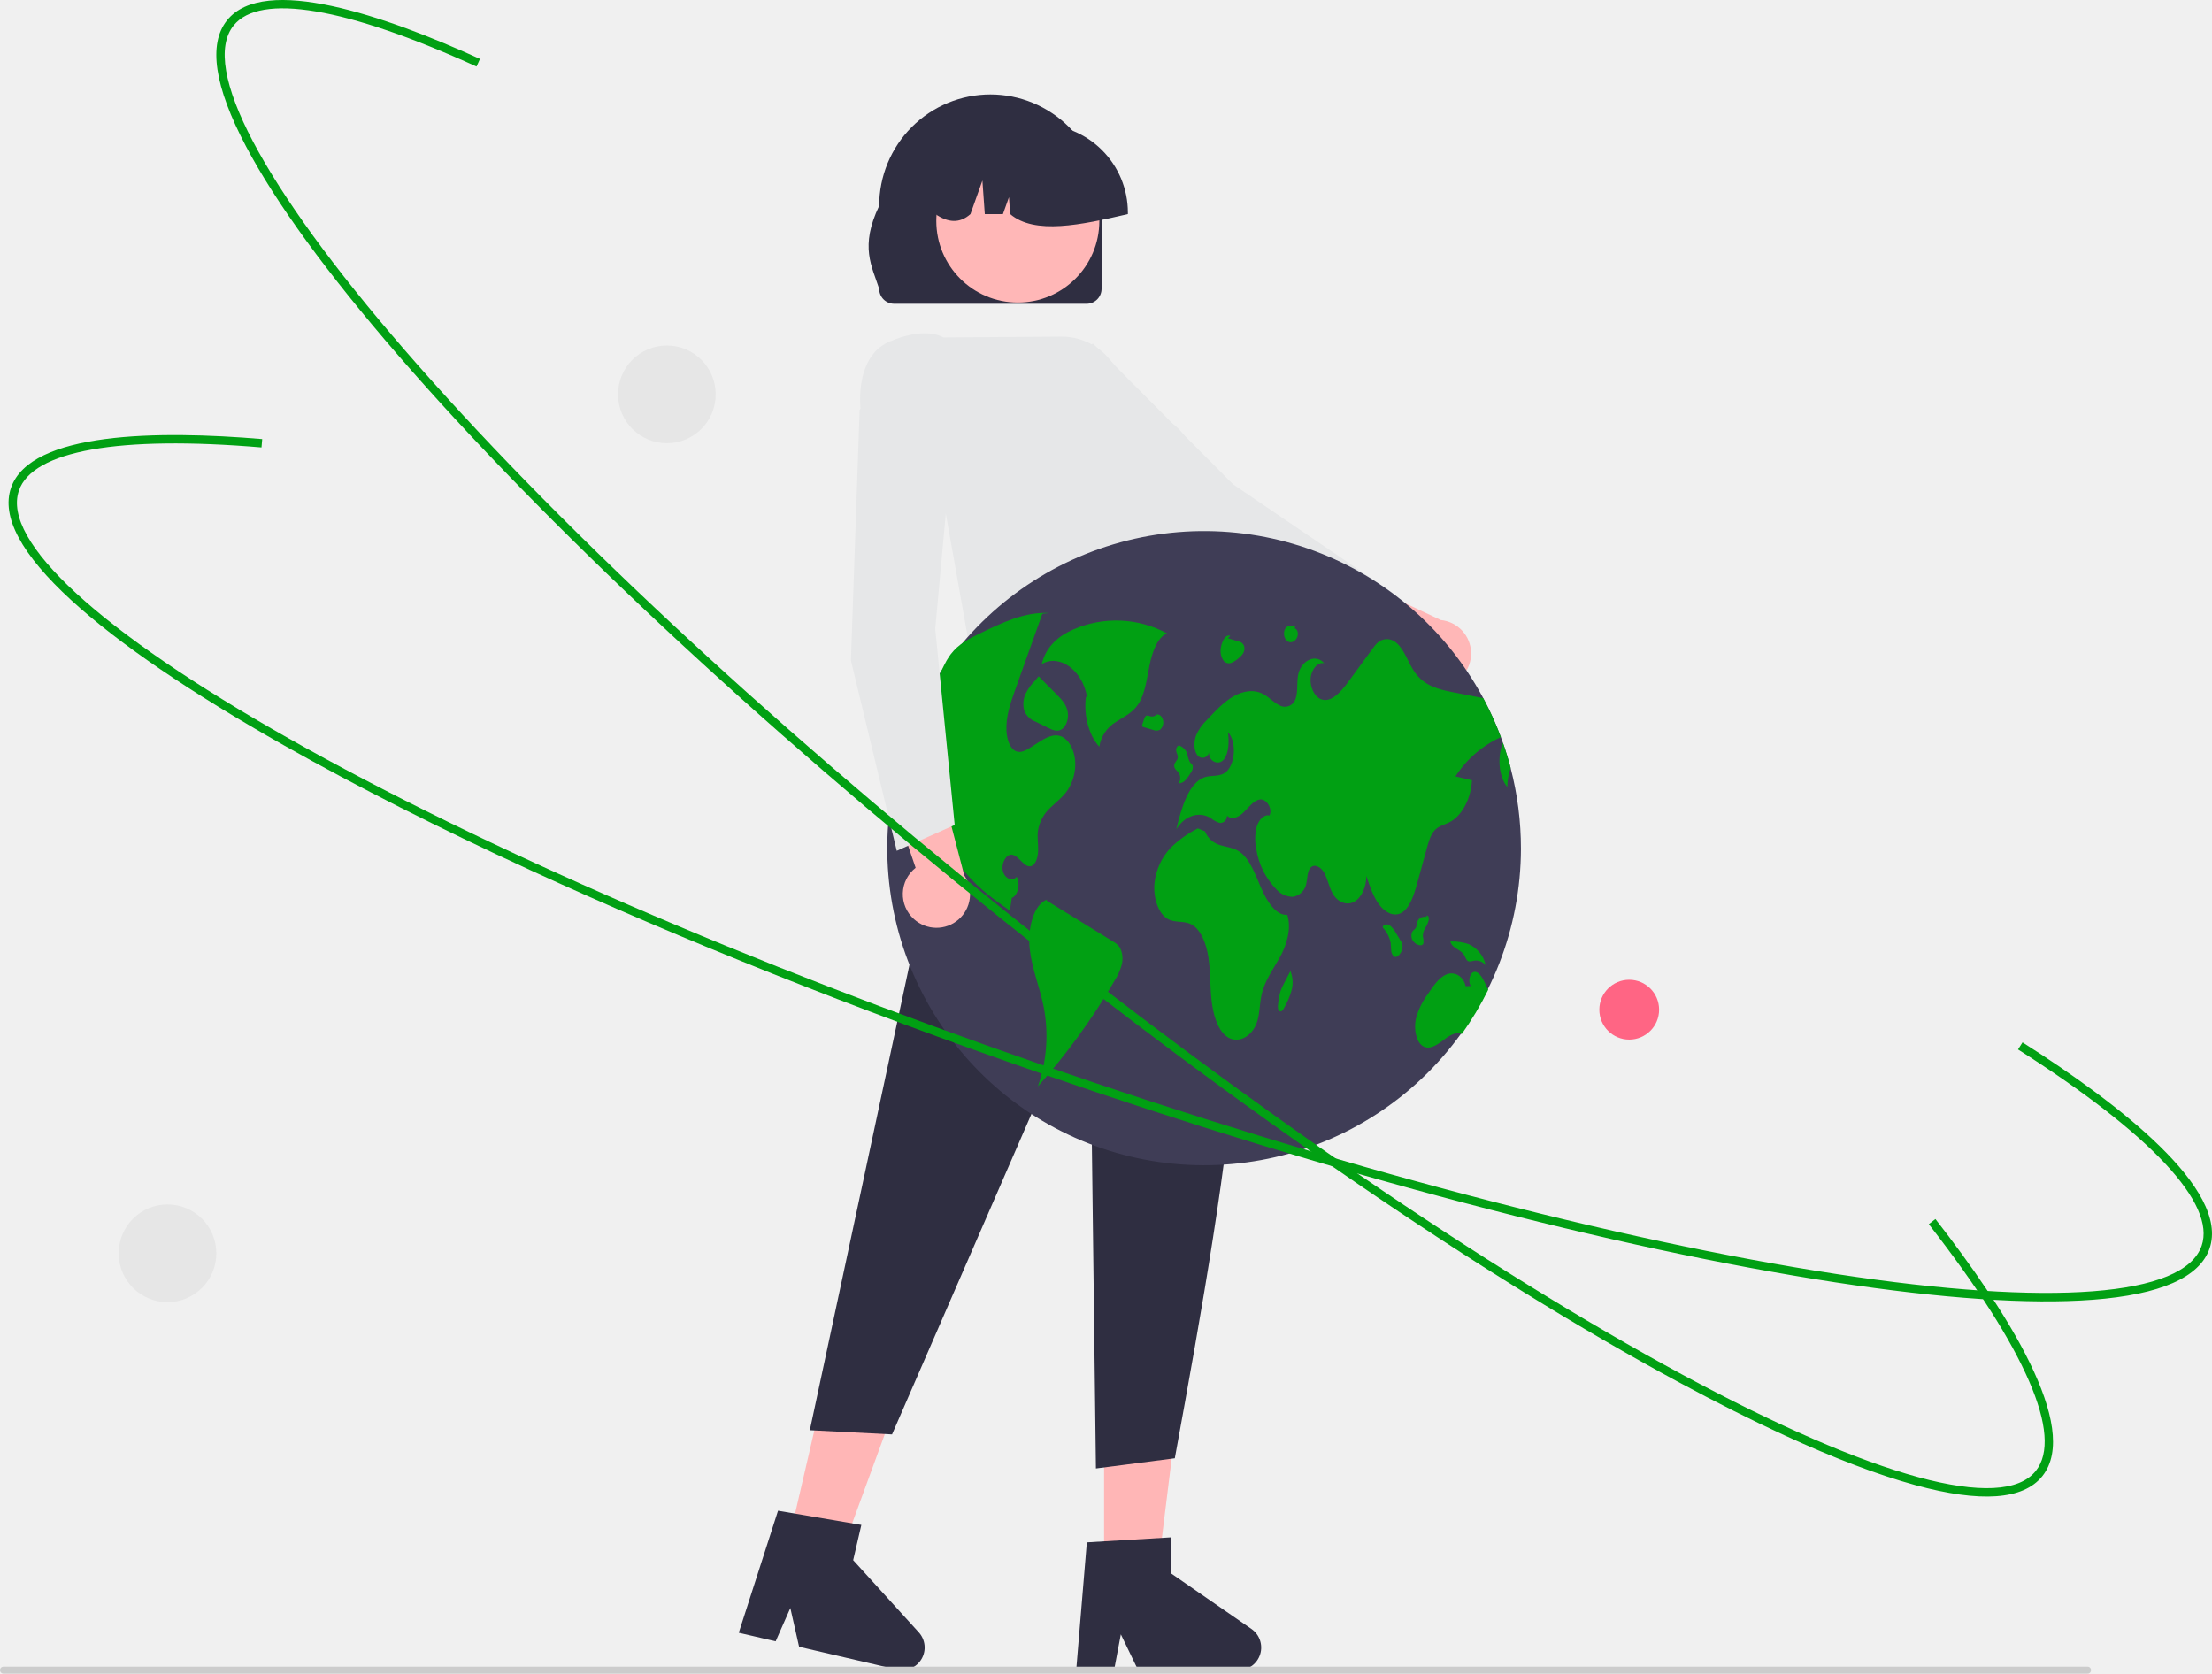
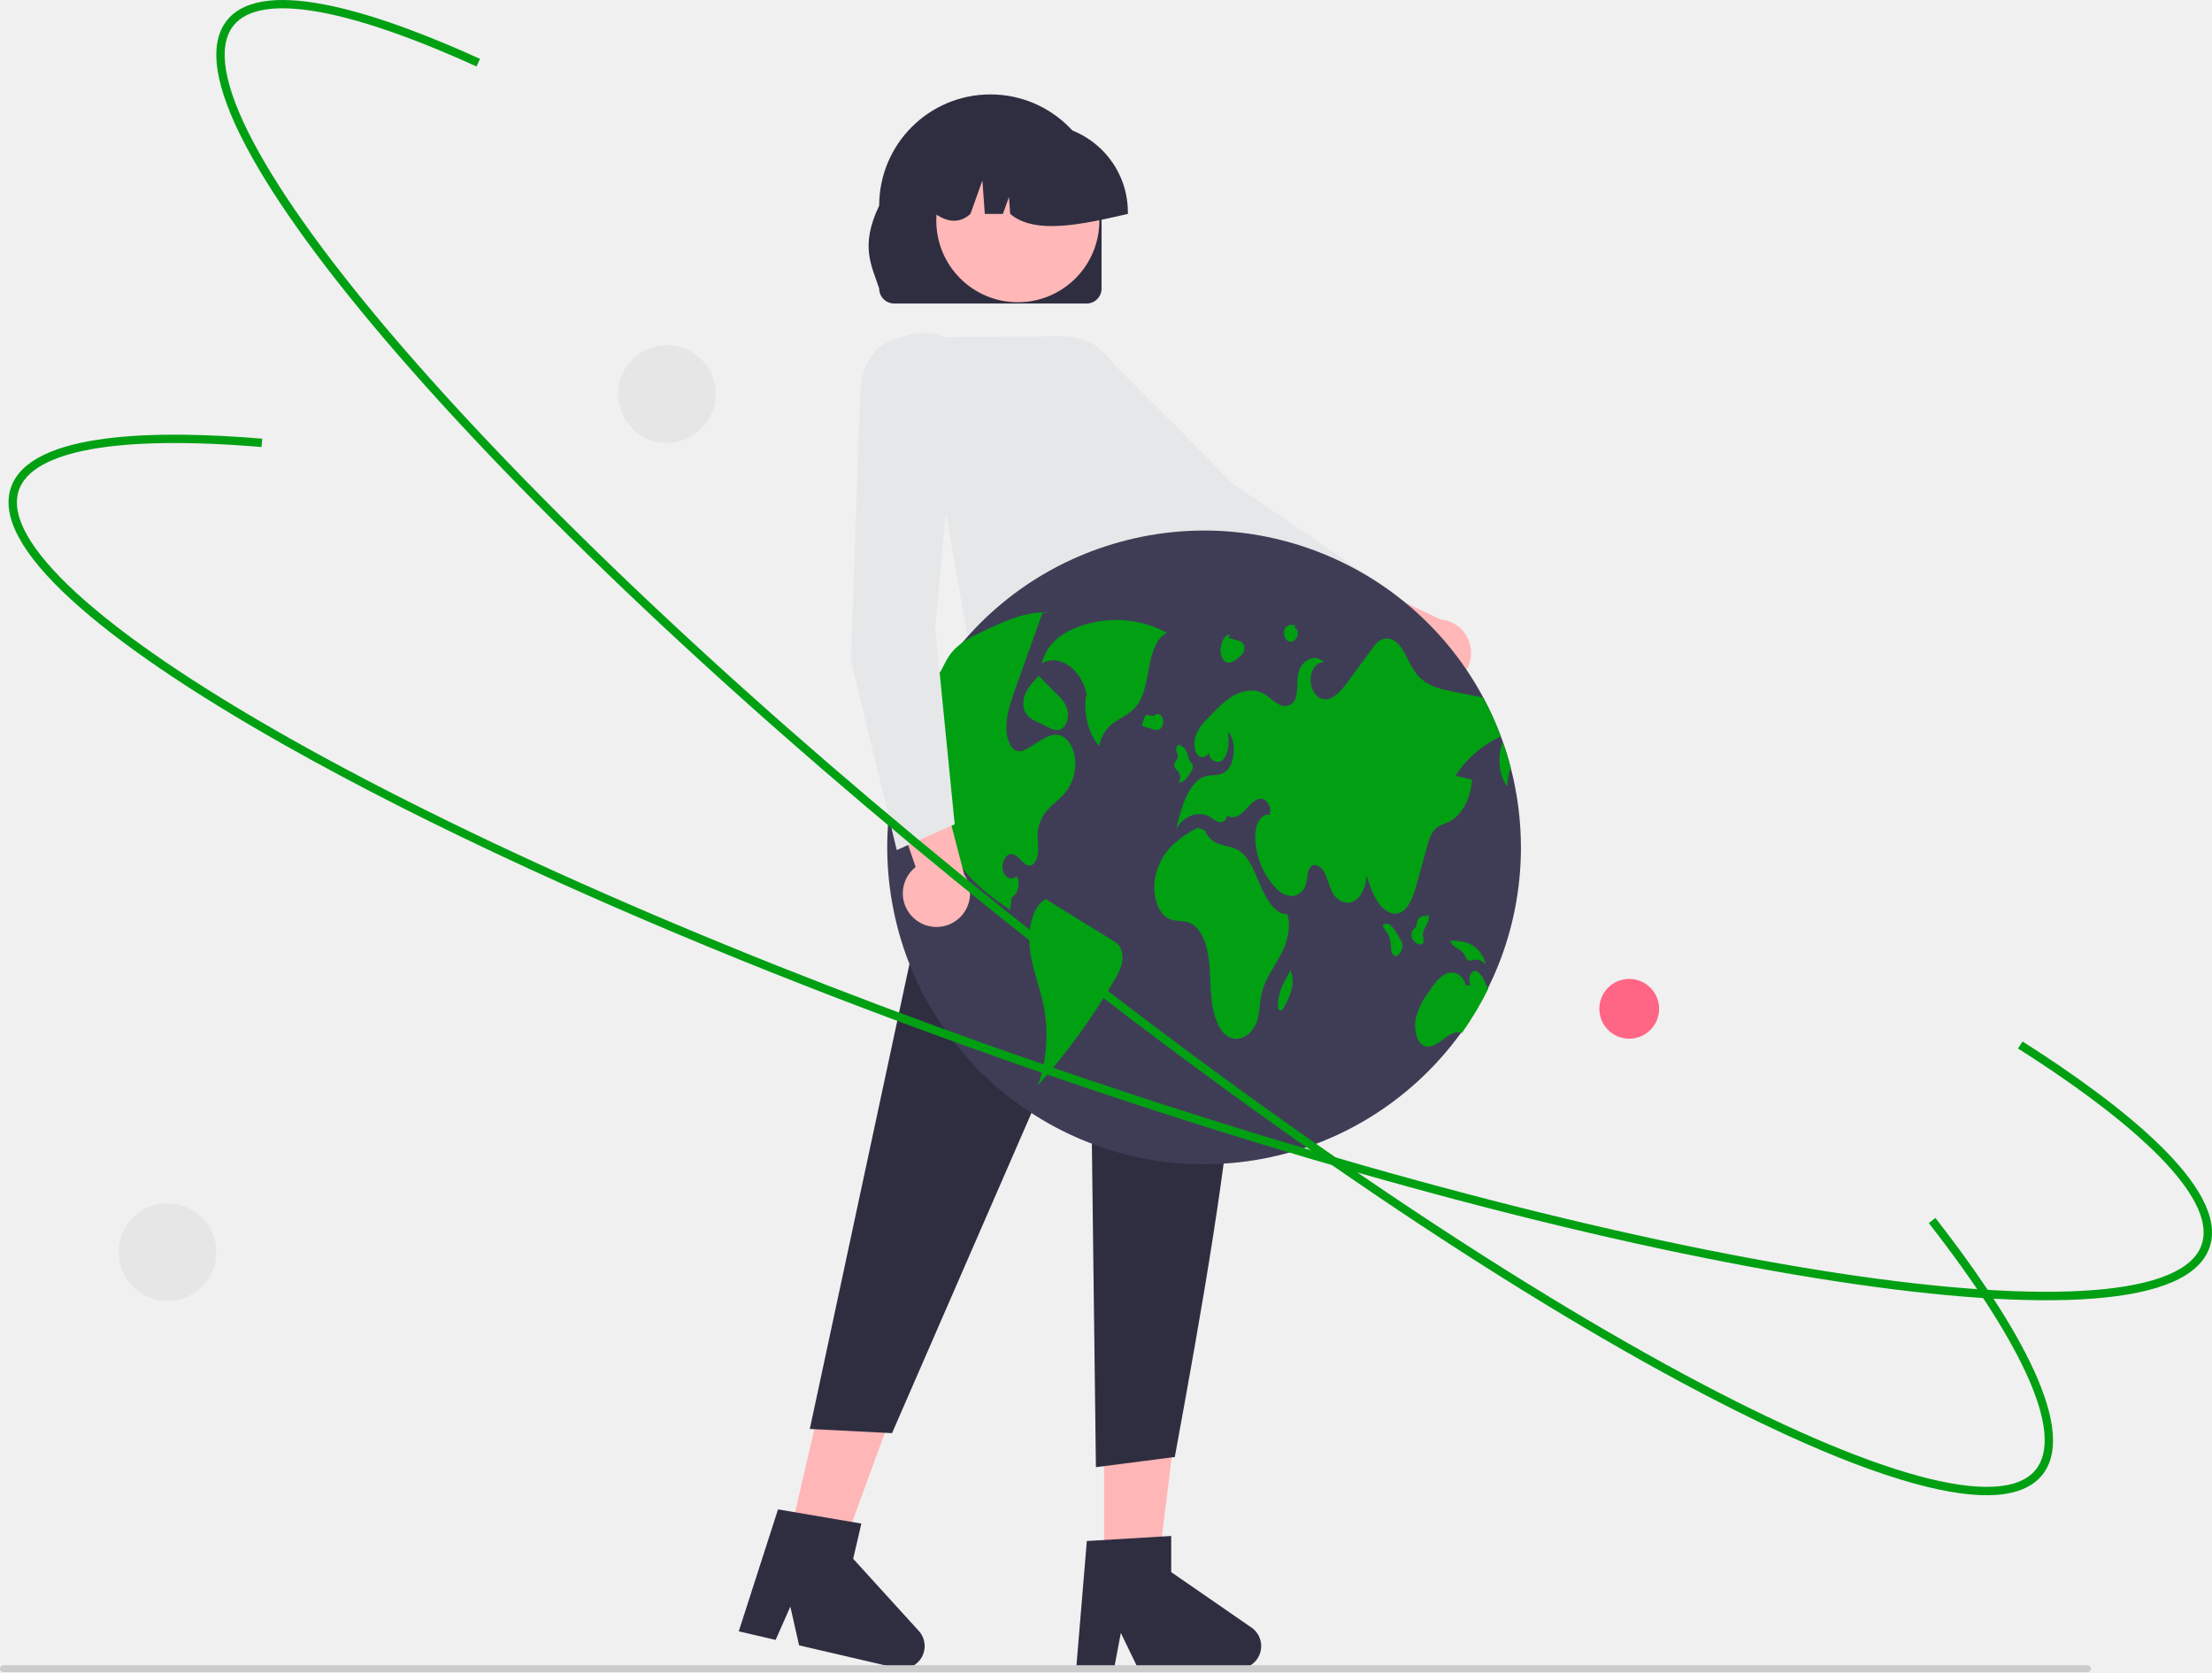
- <svg xmlns="http://www.w3.org/2000/svg" width="452" height="342" viewBox="0 0 452 342" fill="none">
-   <g clip-path="url(#clip0_62_403)">
-     <path d="M294.68 140.34C293.693 140.482 292.686 140.407 291.731 140.118C290.776 139.829 289.895 139.334 289.152 138.669C288.408 138.003 287.82 137.182 287.427 136.264C287.035 135.345 286.849 134.352 286.881 133.354L264.239 124.646L274.491 117.307L294.42 126.702C296.092 126.868 297.645 127.642 298.785 128.877C299.925 130.113 300.572 131.724 300.604 133.405C300.636 135.087 300.051 136.721 298.959 138C297.867 139.278 296.344 140.111 294.679 140.34L294.68 140.34Z" fill="#FFB7B7" />
-     <path d="M281.742 134.093L285.277 121.613L285.103 121.494L251.989 98.981L223.363 70.235L206.688 76.903L207.783 82.185L207.855 82.25L245.914 116.366L245.949 116.384L281.742 134.093Z" fill="#E6E7E8" />
-     <path d="M247.818 162.6L196.569 155.41L201.08 123.938H238.81L247.818 162.6Z" fill="#FFB6B6" />
-     <path d="M160.738 316.709L171.251 319.154L185.677 279.736L170.161 276.128L160.738 316.709Z" fill="#FFB6B6" />
-     <path d="M150.957 333.649L158.496 335.402L161.496 328.591L163.288 336.516L183.284 341.167C184.242 341.39 185.247 341.3 186.151 340.911C187.055 340.523 187.811 339.855 188.309 339.005C188.807 338.156 189.02 337.169 188.918 336.19C188.816 335.21 188.404 334.289 187.742 333.561L174.337 318.81L176.009 311.609L158.981 308.706L150.957 333.649Z" fill="#2F2E41" />
-     <path d="M225.605 322.572H236.398L241.534 280.909H225.605V322.572Z" fill="#FFB6B6" />
-     <path d="M219.909 341.288H227.649L229.031 333.974L232.569 341.288H253.097C254.081 341.288 255.04 340.973 255.832 340.39C256.625 339.806 257.21 338.984 257.503 338.044C257.796 337.104 257.781 336.094 257.46 335.164C257.139 334.233 256.529 333.429 255.719 332.869L239.326 321.538V314.145L222.083 315.175L219.909 341.288Z" fill="#2F2E41" />
-     <path d="M195.922 150.07L246.041 146.08C260.831 180.656 251.427 235.853 240.061 297.989L223.941 300.075L222.69 200.229L182.279 293.115L165.478 292.256L195.922 150.07Z" fill="#2F2E41" />
-     <path d="M225.095 59.021V42.051C225.097 39.064 224.51 36.106 223.369 33.346C222.228 30.585 220.555 28.077 218.445 25.965C216.335 23.852 213.83 22.176 211.072 21.032C208.315 19.889 205.359 19.3 202.375 19.3C199.39 19.3 196.435 19.889 193.677 21.032C190.92 22.176 188.415 23.852 186.305 25.965C184.195 28.077 182.521 30.585 181.38 33.346C180.239 36.106 179.652 39.064 179.654 42.051C175.649 50.402 178.155 54.373 179.654 59.021C179.655 59.83 179.977 60.606 180.549 61.178C181.121 61.75 181.896 62.072 182.705 62.074H222.043C222.852 62.073 223.628 61.751 224.2 61.179C224.772 60.606 225.094 59.83 225.095 59.021Z" fill="#2F2E41" />
-     <path d="M207.981 61.818C217.182 61.818 224.64 54.354 224.64 45.146C224.64 35.939 217.182 28.474 207.981 28.474C198.781 28.474 191.323 35.939 191.323 45.146C191.323 54.354 198.781 61.818 207.981 61.818Z" fill="#FFB7B7" />
-     <path d="M230.47 43.408C230.465 38.639 228.569 34.067 225.2 30.695C221.831 27.323 217.262 25.426 212.497 25.421H209.106C204.341 25.426 199.772 27.323 196.403 30.695C193.033 34.067 191.138 38.639 191.133 43.408V43.748C193.673 45.485 196.084 45.739 198.3 43.748L200.744 36.898L201.233 43.748H204.937L206.172 40.292L206.419 43.748C211.422 48.012 220.884 45.969 230.47 43.748L230.47 43.408Z" fill="#2F2E41" />
-     <path d="M198.268 133.136L240.681 131.521L243.052 103.752C244.88 98.669 244.91 94.302 243.14 90.78C241.617 87.886 239.059 85.673 235.977 84.585L226.697 73.366C225.503 71.924 224.004 70.766 222.308 69.975C220.612 69.183 218.762 68.779 216.891 68.791L192.776 68.956C192.195 68.606 188.669 66.813 181.716 69.828C174.174 73.1 175.925 84.465 175.944 84.579L175.961 84.686L176.044 84.758L192.084 98.279L198.268 133.136Z" fill="#E6E7E8" />
-     <path d="M0.712 342H426.573C426.762 342 426.943 341.925 427.076 341.791C427.21 341.658 427.285 341.477 427.285 341.288C427.285 341.099 427.21 340.918 427.076 340.784C426.943 340.651 426.762 340.576 426.573 340.576H0.712C0.523 340.576 0.342 340.651 0.208 340.784C0.075 340.918 0 341.099 0 341.288C0 341.477 0.075 341.658 0.208 341.791C0.342 341.925 0.523 342 0.712 342Z" fill="#CCCCCC" />
-     <path d="M310.788 173.442C310.756 189.62 304.679 205.2 293.751 217.12C282.823 229.041 267.835 236.439 251.733 237.86C235.632 239.281 219.581 234.623 206.737 224.801C193.893 214.978 185.185 200.703 182.325 184.781C179.464 168.859 182.659 152.442 191.28 138.758C199.901 125.073 213.325 115.111 228.913 110.83C244.5 106.549 261.125 108.259 275.517 115.623C289.91 122.987 301.029 135.473 306.689 150.626C306.83 151.006 306.968 151.387 307.102 151.771V151.775C307.699 153.463 308.226 155.184 308.681 156.935C310.084 162.325 310.793 167.873 310.788 173.442Z" fill="#3F3D56" />
-     <path d="M238.478 129.431C235.549 127.846 232.297 126.951 228.97 126.815C225.642 126.679 222.328 127.305 219.279 128.645C216.595 129.814 213.769 131.912 212.873 135.699C216.495 133.56 221.183 136.94 222.115 142.362L221.897 142.422C221.405 146.177 222.504 150.266 224.631 152.595C224.79 151.544 225.18 150.542 225.773 149.661C226.367 148.78 227.149 148.042 228.063 147.501C229.626 146.473 231.355 145.726 232.548 143.958C233.963 141.863 234.322 138.8 234.884 136.007C235.445 133.213 236.511 130.21 238.478 129.431Z" fill="#01A013" />
-     <path d="M218.205 161.389C217.202 162.897 215.862 163.843 214.66 165.02C213.272 166.284 212.361 167.987 212.081 169.844C211.929 171.156 212.165 172.489 212.132 173.816C212.1 175.142 211.658 176.635 210.756 176.965C209.333 177.48 208.247 174.834 206.784 174.649C205.621 174.504 204.575 176.334 204.912 177.922C205.248 179.509 206.831 180.212 207.74 179.176C208.562 180.556 207.982 183.061 206.748 183.484C206.617 184.354 206.487 185.22 206.36 186.09C203.239 183.905 200.085 181.683 197.431 178.483C194.479 174.955 192.648 170.623 192.173 166.046C191.829 162.368 192.339 158.16 190.652 155.33C189.301 153.065 186.984 152.565 184.898 152.706C184.518 152.731 184.134 152.775 183.754 152.822C184.984 149.125 186.546 145.546 188.421 142.131C188.846 141.949 189.24 141.703 189.591 141.403C191.532 139.754 192.394 136.416 193.969 134.108C194.07 133.959 194.175 133.814 194.284 133.673C195.895 131.567 198.053 130.484 200.139 129.476C204.756 127.233 209.507 124.961 214.381 125.272L212.994 125.406C211.375 129.944 209.755 134.481 208.134 139.018C207.888 139.714 207.639 140.411 207.388 141.109C206.469 143.689 205.52 146.436 205.661 149.325C205.745 151.035 206.338 152.862 207.468 153.449C208.522 153.992 209.673 153.326 210.691 152.666C211.122 152.391 211.549 152.115 211.98 151.836C213.526 150.84 215.239 149.818 216.872 150.484C218.368 151.093 219.472 153.126 219.682 155.319C219.875 157.45 219.355 159.585 218.205 161.389Z" fill="#01A013" />
-     <path d="M227.401 192.366C222.885 189.583 218.369 186.8 213.853 184.018L213.93 183.82C211.122 184.89 209.956 189.885 210.42 193.97C210.884 198.055 212.458 201.706 213.253 205.687C214.324 211.133 213.92 216.768 212.081 222.005C218.019 215.337 223.274 208.09 227.767 200.372C228.395 199.4 228.874 198.338 229.186 197.223C229.518 196.035 229.4 194.767 228.855 193.661C228.485 193.115 227.985 192.67 227.401 192.366Z" fill="#01A013" />
-     <path d="M209.578 141.74C209.048 142.88 208.966 144.178 209.349 145.375C209.795 146.339 210.603 147.088 211.598 147.459L214.093 148.697C214.923 149.109 215.818 149.525 216.664 149.186C217.685 148.777 218.393 147.176 218.21 145.689C218.015 144.107 217.018 143.019 216.097 142.092C214.807 140.795 213.518 139.499 212.228 138.202L211.501 139.093C210.715 139.86 210.065 140.755 209.578 141.74Z" fill="#01A013" />
-     <path d="M297.412 158.653C298.534 158.917 299.657 159.182 300.78 159.447C300.584 163.241 298.705 166.753 296.184 168.025C295.134 168.554 293.965 168.749 293.096 169.739C292.31 170.637 291.912 172.036 291.546 173.374C290.905 175.707 290.264 178.041 289.623 180.375C288.935 182.89 288.052 185.684 286.263 186.59C284.727 187.369 282.971 186.416 281.791 184.818C280.61 183.22 279.89 181.071 279.191 178.976C279.234 181.259 278.173 183.499 276.671 184.293C275.164 185.086 273.332 184.369 272.325 182.597C271.601 181.325 271.301 179.647 270.591 178.357C269.881 177.066 268.393 176.327 267.618 177.538C267.107 178.342 267.173 179.574 266.919 180.596C266.791 181.275 266.456 181.896 265.959 182.375C265.462 182.854 264.828 183.166 264.145 183.267C263.518 183.253 262.9 183.111 262.329 182.85C261.758 182.589 261.246 182.214 260.825 181.749C258.607 179.478 257.164 176.565 256.7 173.424C256.386 171.919 256.426 170.36 256.816 168.873C257.262 167.463 258.337 166.376 259.405 166.644C260.108 165.158 258.721 163.187 257.472 163.361C256.219 163.534 255.238 164.879 254.209 165.912C253.184 166.945 251.751 167.695 250.719 166.669C250.742 167.044 250.615 167.413 250.366 167.695C250.117 167.976 249.767 168.148 249.392 168.171C249.355 168.173 249.318 168.174 249.281 168.173C248.595 167.976 247.957 167.638 247.409 167.18C245.044 165.705 242.042 166.684 240.362 169.474C241.412 165.002 242.951 159.871 246.178 158.82C247.496 158.388 248.933 158.744 250.179 157.997C252.384 156.674 252.83 151.677 250.925 149.615C251.167 151.564 251.12 153.84 250.092 155.174C249.064 156.508 246.906 155.638 247.036 153.666C247.007 153.944 246.89 154.205 246.704 154.412C246.517 154.619 246.27 154.762 245.998 154.819C245.725 154.877 245.441 154.848 245.187 154.734C244.932 154.621 244.72 154.43 244.581 154.188C243.897 153.145 243.954 151.438 244.44 150.191C244.94 149.062 245.657 148.042 246.551 147.19C248.271 145.346 250.016 143.479 252.008 142.32C254.003 141.16 256.306 140.769 258.305 141.921C259.359 142.53 260.285 143.545 261.361 144.081C261.614 144.238 261.895 144.343 262.188 144.392C262.482 144.44 262.782 144.43 263.071 144.362C263.361 144.294 263.634 144.17 263.876 143.996C264.118 143.822 264.323 143.603 264.479 143.35C264.491 143.33 264.503 143.311 264.515 143.291C265.315 141.885 264.938 139.797 265.235 138.04C265.768 134.934 268.871 133.481 270.591 135.532C269.305 135.202 267.977 136.724 267.817 138.569C267.654 140.413 268.585 142.276 269.83 142.834C271.923 143.762 273.973 141.428 275.555 139.268C277.207 137.007 278.86 134.747 280.516 132.488C280.781 132.103 281.077 131.742 281.403 131.408C281.922 130.902 282.613 130.612 283.338 130.597C284.062 130.583 284.764 130.844 285.303 131.328C286.976 132.694 287.762 135.496 289.134 137.424C291.126 140.225 294.106 140.906 296.88 141.45C298.947 141.852 301.016 142.257 303.086 142.664C304.466 145.233 305.67 147.893 306.689 150.626C302.893 152.358 299.673 155.144 297.412 158.653Z" fill="#01A013" />
-     <path d="M308.68 156.935C308.256 158.187 308.024 159.495 307.992 160.816C306.218 158.649 305.936 154.587 307.102 151.775C307.699 153.463 308.225 155.184 308.68 156.935Z" fill="#01A013" />
-     <path d="M304.096 202.257C302.545 205.409 300.741 208.431 298.701 211.291C297.397 210.733 295.996 211.73 294.776 212.665C293.501 213.643 291.969 214.596 290.662 213.705C289.326 212.792 288.895 210.237 289.319 208.211C289.806 206.342 290.657 204.588 291.825 203.05C292.911 201.427 294.073 199.742 295.583 199.111C297.097 198.48 299.041 199.372 299.483 201.525L300.555 201.488C299.954 200.662 300.269 198.952 301.076 198.651C302.007 198.299 302.815 199.579 303.365 200.709C303.611 201.22 303.861 201.735 304.096 202.257Z" fill="#01A013" />
-     <path d="M263.046 186.949C260.742 187.094 258.917 184.256 257.705 181.463C256.492 178.671 255.386 175.478 253.307 174.056C252.119 173.244 250.765 173.133 249.476 172.739C248.746 172.555 248.069 172.198 247.504 171.7C246.938 171.201 246.499 170.575 246.224 169.873L244.762 169.282C242.718 170.305 240.846 171.641 239.214 173.242C237.348 175.225 236.187 177.767 235.907 180.476C235.628 183.403 236.659 186.668 238.585 187.767C240.107 188.636 241.879 188.089 243.421 188.884C245.347 189.878 246.491 192.765 246.924 195.616C247.357 198.467 247.247 201.43 247.557 204.313C247.866 207.196 248.72 210.196 250.486 211.674C252.697 213.522 255.941 211.986 256.932 208.62C257.419 206.97 257.402 205.107 257.766 203.393C258.407 200.375 260.136 198.136 261.507 195.66C262.878 193.185 263.958 189.822 263.046 186.949Z" fill="#01A013" />
-     <path d="M240.281 157.294C240.496 157.492 240.696 157.705 240.881 157.931C241.072 158.261 241.17 158.636 241.163 159.017C241.157 159.399 241.046 159.771 240.844 160.094C241.122 160.078 241.393 160.005 241.641 159.879C241.889 159.752 242.107 159.576 242.284 159.361C242.704 158.882 243.074 158.361 243.388 157.805C243.535 157.615 243.64 157.396 243.696 157.162C243.752 156.928 243.758 156.684 243.713 156.448C243.604 156.137 243.347 156.004 243.166 155.771C242.916 155.314 242.746 154.817 242.662 154.303C242.561 153.821 242.329 153.376 241.991 153.019C241.652 152.662 241.22 152.406 240.745 152.281L240.86 152.303C240.664 152.42 240.509 152.595 240.417 152.805C240.325 153.014 240.3 153.247 240.347 153.471C240.417 153.923 240.707 154.299 240.679 154.76C240.637 155.423 239.975 155.734 239.934 156.398C239.927 156.73 240.052 157.052 240.281 157.294Z" fill="#01A013" />
-     <path d="M236.334 146.023L236.344 146.021C236.415 145.956 236.481 145.886 236.541 145.811L236.334 146.023Z" fill="#01A013" />
-     <path d="M237.024 149.136C237.301 148.893 237.505 148.579 237.616 148.227C237.726 147.876 237.738 147.501 237.649 147.143C237.482 146.389 236.89 145.882 236.343 146.021C236.185 146.182 235.988 146.3 235.772 146.363C235.555 146.427 235.326 146.435 235.106 146.386C234.768 146.299 234.397 146.074 234.104 146.329C233.936 146.519 233.819 146.749 233.763 146.996C233.654 147.329 233.546 147.662 233.437 147.995C233.386 148.115 233.373 148.247 233.399 148.374C233.42 148.425 233.453 148.47 233.496 148.504C233.539 148.538 233.591 148.561 233.645 148.57C234.295 148.762 234.946 148.954 235.597 149.145C235.821 149.249 236.065 149.301 236.311 149.3C236.558 149.298 236.801 149.242 237.024 149.136Z" fill="#01A013" />
-     <path d="M286.141 192.116C285.84 191.624 285.539 191.131 285.238 190.638C284.943 190.067 284.539 189.56 284.05 189.144C283.944 189.055 283.821 188.988 283.689 188.946C283.557 188.905 283.418 188.89 283.28 188.902C283.143 188.914 283.008 188.953 282.886 189.017C282.763 189.081 282.654 189.169 282.566 189.275L282.55 189.294L282.586 189.576C283.392 190.44 283.941 191.511 284.171 192.67C284.24 193.174 284.216 193.695 284.276 194.201C284.282 194.435 284.335 194.666 284.43 194.881C284.526 195.095 284.663 195.288 284.833 195.449C285.307 195.766 285.863 195.299 286.2 194.729C286.501 194.262 286.636 193.706 286.584 193.152C286.508 192.78 286.358 192.427 286.141 192.116Z" fill="#01A013" />
-     <path d="M290.859 192.758C290.916 192.296 290.878 191.828 290.748 191.382C290.727 190.778 290.887 190.181 291.208 189.669C291.526 189.187 291.768 188.657 291.923 188.099C291.989 187.845 291.977 187.578 291.889 187.331C291.789 187.107 291.548 187.005 291.41 187.182L291.706 187.373C291.306 187.301 290.896 187.321 290.505 187.431C290.282 187.516 290.083 187.654 289.924 187.833C289.766 188.012 289.653 188.226 289.594 188.458C289.546 188.819 289.466 189.176 289.356 189.524C289.179 189.887 288.837 190.008 288.623 190.326C288.476 190.609 288.402 190.924 288.407 191.242C288.413 191.56 288.497 191.872 288.653 192.15C288.922 192.604 289.351 192.941 289.856 193.097C290.217 193.226 290.693 193.233 290.859 192.758Z" fill="#01A013" />
-     <path d="M299.26 195.295C299.391 195.635 299.566 195.956 299.781 196.251C300.183 196.656 300.73 196.407 301.218 196.309C301.66 196.239 302.114 196.29 302.53 196.457C302.946 196.624 303.309 196.9 303.581 197.257C303.392 196.313 302.979 195.427 302.377 194.676C301.775 193.924 301.001 193.328 300.121 192.937C298.978 192.541 297.773 192.353 296.563 192.381L296.356 192.434C296.883 193.968 298.536 193.933 299.26 195.295Z" fill="#01A013" />
-     <path d="M263.676 198.432L263.679 198.439L263.739 198.323L263.676 198.432Z" fill="#01A013" />
-     <path d="M262.402 200.901C262.124 201.406 261.885 201.932 261.687 202.473C261.425 203.35 261.251 204.251 261.169 205.163C261.104 205.681 261.084 206.344 261.408 206.596C261.502 206.658 261.614 206.684 261.725 206.669C261.836 206.654 261.937 206.599 262.011 206.514C262.191 206.323 262.338 206.104 262.447 205.865C263.085 204.765 263.58 203.589 263.921 202.364C264.276 201.065 264.191 199.685 263.68 198.439C263.254 199.259 262.828 200.08 262.402 200.901Z" fill="#01A013" />
-     <path d="M250.106 135.12C250.309 135.318 250.565 135.452 250.843 135.507C251.12 135.561 251.408 135.533 251.67 135.425C252.213 135.188 252.71 134.859 253.142 134.453C253.499 134.188 253.801 133.858 254.034 133.479C254.161 133.252 254.243 133.003 254.275 132.745C254.306 132.487 254.286 132.225 254.216 131.974C254.116 131.734 253.957 131.524 253.753 131.363C253.55 131.201 253.308 131.095 253.052 131.053C252.33 130.838 251.608 130.624 250.886 130.41L251.408 129.939C250.871 129.65 250.276 130.186 249.94 130.849C249.725 131.282 249.574 131.745 249.494 132.222C249.38 132.721 249.376 133.238 249.481 133.738C249.587 134.239 249.8 134.71 250.106 135.12Z" fill="#01A013" />
-     <path d="M262.855 130.836C263.059 131.061 263.34 131.2 263.642 131.224C263.944 131.249 264.244 131.157 264.481 130.969C264.685 130.815 264.855 130.621 264.979 130.397C265.103 130.174 265.178 129.927 265.2 129.672C265.252 129.104 264.971 128.472 264.57 128.423L264.661 127.891C263.889 127.751 262.938 127.723 262.524 128.662C262.384 129.022 262.341 129.412 262.399 129.794C262.457 130.175 262.615 130.535 262.855 130.836Z" fill="#01A013" />
-     <path d="M186.741 187.801C185.999 187.134 185.412 186.312 185.022 185.393C184.631 184.474 184.446 183.481 184.481 182.483C184.515 181.485 184.767 180.507 185.22 179.617C185.673 178.727 186.315 177.948 187.101 177.333L179.269 154.358L191.471 157.53L197.032 178.86C197.977 180.251 198.379 181.941 198.163 183.609C197.946 185.276 197.125 186.807 195.856 187.909C194.586 189.012 192.957 189.61 191.277 189.59C189.596 189.57 187.981 188.934 186.738 187.802L186.741 187.801Z" fill="#FFB7B7" />
-     <path d="M183.243 173.858L195.082 168.578L191.105 128.499L194.809 88.085L179.002 79.547L175.652 83.774V83.87L173.878 134.974L173.887 135.013L183.243 173.858Z" fill="#E6E7E8" />
-     <path d="M364.616 293.29C357.921 290.209 350.701 286.579 342.953 282.4C302.882 260.78 253.608 227.054 204.206 187.434C154.805 147.814 111.178 107.033 81.363 72.605C66.84 55.834 56.378 41.471 50.27 29.915C43.802 17.681 42.498 9.012 46.392 4.148C53.979 -5.328 78.688 3.207 98.08 12.035L97.371 13.595C70.741 1.471 53.111 -1.503 47.728 5.219C40.872 13.781 53.603 37.933 82.657 71.483C112.406 105.835 155.953 146.54 205.277 186.097C254.6 225.654 303.783 259.319 343.766 280.892C382.812 301.959 409.14 309.132 415.995 300.57C421.687 293.461 413.923 275.556 394.133 250.153L395.483 249.1C409.863 267.558 425.326 291.657 417.331 301.641C413.437 306.505 404.698 307.12 391.359 303.469C383.755 301.387 374.806 297.98 364.616 293.29Z" fill="#01A013" />
-     <path d="M108.266 177.766C89.809 169.272 72.942 160.741 58.169 152.393C38.859 141.48 24.184 131.47 14.551 122.64C4.353 113.292 0.213 105.565 2.249 99.674C6.213 88.199 32.351 87.929 53.58 89.723L53.435 91.43C24.283 88.966 6.679 92.093 3.866 100.235C0.284 110.604 20.383 129.071 59.011 150.901C98.564 173.253 153.244 196.948 212.98 217.619C272.716 238.292 330.341 253.462 375.242 260.335C419.092 267.048 446.297 264.951 449.879 254.582C452.854 245.972 439.53 231.72 412.363 214.448L413.28 213.002C433.021 225.551 455.675 243.049 451.497 255.142C449.462 261.032 441.438 264.55 427.648 265.597C414.622 266.585 396.904 265.385 374.983 262.029C329.983 255.141 272.251 239.944 212.42 219.239C174.887 206.25 139.333 192.064 108.266 177.766Z" fill="#01A013" />
-     <path d="M136.268 90.569C141.778 90.569 146.244 86.099 146.244 80.584C146.244 75.07 141.778 70.6 136.268 70.6C130.758 70.6 126.291 75.07 126.291 80.584C126.291 86.099 130.758 90.569 136.268 90.569Z" fill="#E6E6E6" />
-     <path d="M332.915 212.438C336.288 212.438 339.022 209.701 339.022 206.326C339.022 202.95 336.288 200.214 332.915 200.214C329.542 200.214 326.808 202.95 326.808 206.326C326.808 209.701 329.542 212.438 332.915 212.438Z" fill="#FF6584" />
-     <path d="M34.226 266.091C39.736 266.091 44.202 261.62 44.202 256.106C44.202 250.591 39.736 246.121 34.226 246.121C28.716 246.121 24.249 250.591 24.249 256.106C24.249 261.62 28.716 266.091 34.226 266.091Z" fill="#E6E6E6" />
-   </g>
-   <defs>
-     <clipPath id="clip0_62_403">
-       <rect width="452" height="342" fill="white" />
-     </clipPath>
-   </defs>
+ <svg xmlns="http://www.w3.org/2000/svg" data-name="Layer 1" width="792.086" height="598.836" viewBox="0 0 792.086 598.836">
+   <path id="a7c5c542-e960-402d-86b7-e161a3e2924b-207" data-name="Path 2996" d="M720.356,396.315a11.965,11.965,0,0,1-13.667-12.231l-39.677-15.248,17.965-12.851,34.924,16.45a12.026,12.026,0,0,1,.454,23.881Z" transform="translate(-203.9569 -150.5819)" fill="#ffb7b7" />
+   <path id="b1c26e50-8516-4a28-8986-b88082ea0766-208" data-name="Path 2997" d="M697.683,385.376l6.195-21.853-.305-.208-58.03-39.42L595.38,273.563l-29.221,11.675,1.919,9.249.125.113,66.695,59.738.062.03Z" transform="translate(-203.9569 -150.5819)" fill="#e6e7e8" />
+   <polygon points="434.278 284.709 344.469 272.12 352.374 217.013 418.492 217.013 434.278 284.709" fill="#ffb6b6" />
+   <polygon points="281.679 554.553 300.102 558.834 325.381 489.813 298.192 483.495 281.679 554.553" fill="#ffb6b6" />
+   <path d="M468.495,734.795l13.211,3.07,5.257-11.925,3.141,13.877,35.04,8.143A8.087,8.087,0,0,0,532.957,734.641l-23.491-25.828,2.93-12.61-29.84-5.083Z" transform="translate(-203.9569 -150.5819)" fill="#2f2e41" />
+   <polygon points="395.352 564.819 414.265 564.819 423.266 491.867 395.352 491.867 395.352 564.819" fill="#ffb6b6" />
+   <path d="M589.326,748.171h13.563l2.421-12.806,6.201,12.806h35.974a8.087,8.087,0,0,0,4.595-14.741l-28.728-19.84V700.644L593.136,702.447Z" transform="translate(-203.9569 -150.5819)" fill="#2f2e41" />
+   <path d="M547.291,413.351l87.829-6.986c25.918,60.542,9.438,157.191-10.48,265.99l-28.25,3.653-2.191-174.827L523.382,663.822l-29.443-1.505Z" transform="translate(-203.9569 -150.5819)" fill="#2f2e41" />
+   <path id="be563295-45cb-4583-a2cc-1b51a6e0af2d-209" data-name="Path 3002" d="M598.415,253.926V224.212a39.816,39.816,0,1,0-79.632,0c-7.018,14.623-2.627,21.576,0,29.714a5.355,5.355,0,0,0,5.346,5.346h68.937A5.355,5.355,0,0,0,598.415,253.926Z" transform="translate(-203.9569 -150.5819)" fill="#2f2e41" />
+   <circle id="e6de18e8-d8d7-4938-bc85-74b57e27a471" data-name="Ellipse 572" cx="364.468" cy="79.05" r="29.192" fill="#ffb7b7" />
+   <path id="b4d76e12-782b-49dd-9dc2-b18e04e0f0ec-210" data-name="Path 3003" d="M607.834,226.589A31.531,31.531,0,0,0,576.338,195.093h-5.943a31.531,31.531,0,0,0-31.496,31.496l0,.595c4.451,3.043,8.676,3.488,12.559,0l4.283-11.994.857,11.994H563.09l2.164-6.051.433,6.051c8.768,7.467,25.348,3.889,42.147,0Z" transform="translate(-203.9569 -150.5819)" fill="#2f2e41" />
+   <path id="a580674d-06d2-46e1-9b07-6683bd33a718-211" data-name="Path 3004" d="M551.403,383.701l74.325-2.828,4.155-48.624c3.204-8.9,3.256-16.547.154-22.713a22.736,22.736,0,0,0-12.552-10.849l-16.263-19.643a22.136,22.136,0,0,0-17.184-8.011l-42.259.289c-1.018-.612-7.197-3.752-19.382,1.527-13.216,5.728-10.147,25.628-10.114,25.828l.031.187.145.127,28.108,23.675Z" transform="translate(-203.9569 -150.5819)" fill="#e6e7e8" />
+   <path id="ba19af05-e5c9-4e56-8465-909fb7fb4880-212" data-name="Path 2960" d="M205.204,749.418h746.281a1.247,1.247,0,0,0,0-2.494H205.204a1.247,1.247,0,0,0,0,2.494Z" transform="translate(-203.9569 -150.5819)" fill="#ccc" />
+   <path d="M748.583,454.277a113.455,113.455,0,1,1-7.183-39.952c.247.666.489,1.332.723,2.005v.006q1.571,4.436,2.767,9.036A114.226,114.226,0,0,1,748.583,454.277Z" transform="translate(-203.9569 -150.5819)" fill="#3f3d56" />
+   <path d="M621.866,377.214a38.323,38.323,0,0,0-33.644-1.376c-4.704,2.047-9.657,5.72-11.226,12.351,6.347-3.746,14.562,2.172,16.196,11.666l-.381.105c-.863,6.576,1.063,13.735,4.791,17.812a12.528,12.528,0,0,1,6.013-8.918c2.739-1.801,5.769-3.109,7.86-6.204,2.478-3.669,3.108-9.032,4.092-13.924S618.42,378.577,621.866,377.214Z" transform="translate(-203.9569 -150.5819)" fill="#01a013" />
+   <path d="M586.34,433.171c-1.758,2.64-4.106,4.296-6.212,6.358a14.301,14.301,0,0,0-4.518,8.446c-.267,2.297.146,4.632.089,6.955-.057,2.322-.831,4.937-2.411,5.514-2.494.901-4.398-3.731-6.961-4.055-2.037-.254-3.871,2.951-3.281,5.73s3.363,4.01,4.956,2.196c1.44,2.418.425,6.802-1.739,7.545-.229,1.523-.457,3.04-.679,4.562-5.47-3.826-10.997-7.716-15.648-13.319a40.429,40.429,0,0,1-9.214-21.778c-.603-6.441.292-13.808-2.665-18.764-2.367-3.966-6.428-4.842-10.083-4.594-.666.044-1.339.121-2.005.203a112.969,112.969,0,0,1,8.179-18.719,8.013,8.013,0,0,0,2.05-1.276c3.401-2.887,4.912-8.731,7.672-12.774q.267-.39.552-.761c2.824-3.687,6.606-5.584,10.261-7.348,8.091-3.928,16.416-7.907,24.957-7.361l-2.43.235q-4.255,11.917-8.516,23.834-.647,1.827-1.307,3.661c-1.612,4.518-3.274,9.328-3.027,14.385.146,2.995,1.187,6.193,3.166,7.221,1.847.952,3.864-.216,5.647-1.371.755-.482,1.504-.965,2.259-1.453,2.71-1.745,5.711-3.534,8.573-2.367,2.621,1.066,4.556,4.626,4.924,8.465A16.923,16.923,0,0,1,586.34,433.171Z" transform="translate(-203.9569 -150.5819)" fill="#01a013" />
+   <path d="M602.455,487.411q-11.87-7.309-23.741-14.617l.134-.346c-4.92,1.874-6.963,10.62-6.15,17.772s3.57,13.546,4.963,20.515a54.454,54.454,0,0,1-2.053,28.573,234.006,234.006,0,0,0,27.489-37.879,20.265,20.265,0,0,0,2.487-5.514,8.771,8.771,0,0,0-.581-6.238A6.945,6.945,0,0,0,602.455,487.411Z" transform="translate(-203.9569 -150.5819)" fill="#01a013" />
+   <path d="M571.223,398.767a8.751,8.751,0,0,0-.401,6.364,7.054,7.054,0,0,0,3.941,3.65l4.373,2.167c1.455.721,3.023,1.449,4.506.856,1.789-.716,3.029-3.52,2.708-6.123-.341-2.77-2.088-4.676-3.702-6.298q-3.39-3.406-6.78-6.812l-1.274,1.56A17.01,17.01,0,0,0,571.223,398.767Z" transform="translate(-203.9569 -150.5819)" fill="#01a013" />
+   <path d="M725.142,428.38q2.951.695,5.901,1.39c-.343,6.644-3.636,12.793-8.052,15.02-1.84.927-3.89,1.269-5.413,3.001-1.377,1.574-2.075,4.023-2.716,6.364q-1.685,6.13-3.37,12.26c-1.206,4.404-2.754,9.296-5.889,10.883-2.691,1.364-5.768-.305-7.837-3.103-2.069-2.798-3.331-6.561-4.556-10.229.076,3.998-1.783,7.919-4.416,9.309-2.64,1.39-5.851.133-7.615-2.97-1.269-2.227-1.796-5.165-3.04-7.424-1.244-2.259-3.852-3.553-5.21-1.434-.895,1.409-.781,3.566-1.225,5.356a5.816,5.816,0,0,1-4.861,4.677,8.105,8.105,0,0,1-5.819-2.659,26.358,26.358,0,0,1-7.228-14.576,17.388,17.388,0,0,1,.203-7.97c.78-2.468,2.665-4.372,4.537-3.902,1.231-2.602-1.199-6.054-3.388-5.749-2.196.305-3.915,2.659-5.717,4.467-1.796,1.808-4.309,3.122-6.117,1.326a2.481,2.481,0,0,1-2.324,2.629q-.097.006-.195.004a8.998,8.998,0,0,1-3.281-1.739c-4.144-2.583-9.404-.869-12.348,4.017,1.84-7.83,4.537-16.816,10.191-18.656,2.31-.755,4.829-.133,7.012-1.44,3.865-2.316,4.645-11.067,1.307-14.677.425,3.414.343,7.399-1.459,9.734-1.802,2.335-5.584.812-5.356-2.64a2.313,2.313,0,0,1-4.302.914c-1.199-1.827-1.098-4.816-.247-6.999a16.486,16.486,0,0,1,3.699-5.254c3.014-3.23,6.073-6.498,9.563-8.528,3.496-2.031,7.532-2.716,11.035-.698,1.847,1.066,3.471,2.843,5.356,3.782a3.969,3.969,0,0,0,5.465-1.28q.032-.051.062-.104c1.402-2.462.742-6.117,1.263-9.195.933-5.438,6.371-7.983,9.385-4.391-2.253-.577-4.581,2.088-4.861,5.318-.285,3.23,1.345,6.491,3.528,7.469,3.668,1.624,7.259-2.462,10.032-6.244q4.34-5.939,8.693-11.872a14.345,14.345,0,0,1,1.555-1.891,5.002,5.002,0,0,1,6.834-.14c2.932,2.392,4.309,7.297,6.714,10.673,3.49,4.905,8.712,6.098,13.573,7.05q5.435,1.057,10.876,2.126a112.696,112.696,0,0,1,6.314,13.941A38.211,38.211,0,0,0,725.142,428.38Z" transform="translate(-203.9569 -150.5819)" fill="#01a013" />
+   <path d="M744.89,425.373a22.872,22.872,0,0,0-1.206,6.796c-3.109-3.795-3.604-10.908-1.561-15.832Q743.694,420.772,744.89,425.373Z" transform="translate(-203.9569 -150.5819)" fill="#01a013" />
+   <path d="M736.856,504.73a113.768,113.768,0,0,1-9.455,15.819c-2.284-.977-4.74.768-6.879,2.405-2.234,1.713-4.918,3.382-7.209,1.821-2.341-1.599-3.097-6.073-2.354-9.62a25.632,25.632,0,0,1,4.391-9.036c1.904-2.843,3.941-5.793,6.587-6.898,2.652-1.104,6.06.457,6.834,4.226l1.878-.064c-1.053-1.447-.501-4.442.914-4.969,1.631-.615,3.046,1.624,4.01,3.604C736.006,502.915,736.444,503.816,736.856,504.73Z" transform="translate(-203.9569 -150.5819)" fill="#01a013" />
+   <path d="M664.92,477.927c-4.037.254-7.235-4.716-9.36-9.606s-4.064-10.481-7.707-12.97c-2.081-1.422-4.455-1.617-6.712-2.306a8.311,8.311,0,0,1-5.7-5.019l-2.561-1.035a38.461,38.461,0,0,0-9.723,6.933,21.732,21.732,0,0,0-5.794,12.666c-.489,5.126,1.317,10.842,4.693,12.768,2.667,1.522,5.772.563,8.474,1.955,3.376,1.74,5.38,6.796,6.138,11.788s.566,10.179,1.109,15.228,2.039,10.301,5.134,12.888c3.874,3.237,9.558.547,11.296-5.346.852-2.891.823-6.153,1.461-9.153,1.123-5.284,4.153-9.205,6.556-13.54S666.518,482.958,664.92,477.927Z" transform="translate(-203.9569 -150.5819)" fill="#01a013" />
+   <path d="M625.026,426a10.773,10.773,0,0,1,1.051,1.116,3.667,3.667,0,0,1-.065,3.787,3.523,3.523,0,0,0,2.523-1.282,16.216,16.216,0,0,0,1.934-2.725,2.97,2.97,0,0,0,.57-2.377c-.191-.544-.642-.776-.958-1.186a8.059,8.059,0,0,1-.885-2.57,4.635,4.635,0,0,0-3.359-3.54l.202.039a1.919,1.919,0,0,0-.899,2.044c.123.792.631,1.449.581,2.257-.073,1.161-1.233,1.706-1.305,2.868A2.217,2.217,0,0,0,625.026,426Z" transform="translate(-203.9569 -150.5819)" fill="#01a013" />
+   <path d="M618.108,406.266l.018-.004a3.241,3.241,0,0,0,.344-.367Z" transform="translate(-203.9569 -150.5819)" fill="#01a013" />
+   <path d="M619.319,411.717a3.521,3.521,0,0,0,1.096-3.49c-.293-1.32-1.331-2.208-2.289-1.964a2.333,2.333,0,0,1-2.169.639c-.592-.152-1.242-.545-1.755-.099a2.657,2.657,0,0,0-.598,1.167q-.285.875-.57,1.75a1.104,1.104,0,0,0-.067.663.562.562,0,0,0,.431.343q1.71.504,3.42,1.008A2.947,2.947,0,0,0,619.319,411.717Z" transform="translate(-203.9569 -150.5819)" fill="#01a013" />
+   <path d="M705.391,486.974q-.791-1.294-1.581-2.589a8.648,8.648,0,0,0-2.083-2.616,1.846,1.846,0,0,0-2.601.23l-.028.034.064.493a11.13,11.13,0,0,1,2.777,5.418c.12.882.078,1.794.184,2.68a3.126,3.126,0,0,0,.976,2.186c.83.554,1.804-.263,2.395-1.26a4.34,4.34,0,0,0,.672-2.763A4.844,4.844,0,0,0,705.391,486.974Z" transform="translate(-203.9569 -150.5819)" fill="#01a013" />
+   <path d="M713.659,488.097a5.975,5.975,0,0,0-.193-2.409,5.288,5.288,0,0,1,.805-2.998,9.747,9.747,0,0,0,1.254-2.749,2.3,2.3,0,0,0-.06-1.346c-.174-.392-.597-.571-.839-.26l.519.334a4.723,4.723,0,0,0-2.105.102,2.605,2.605,0,0,0-1.595,1.798,11.13,11.13,0,0,1-.418,1.866c-.309.636-.908.848-1.285,1.406a3.361,3.361,0,0,0,.053,3.193,3.727,3.727,0,0,0,2.108,1.658C712.535,488.918,713.369,488.93,713.659,488.097Z" transform="translate(-203.9569 -150.5819)" fill="#01a013" />
+   <path d="M728.382,492.539a7.242,7.242,0,0,0,.912,1.674c.705.71,1.663.274,2.518.101a4.353,4.353,0,0,1,4.141,1.661,10.541,10.541,0,0,0-6.063-7.564,17.811,17.811,0,0,0-6.235-.975l-.362.093C724.216,490.216,727.114,490.156,728.382,492.539Z" transform="translate(-203.9569 -150.5819)" fill="#01a013" />
+   <path d="M666.024,498.033l.005.012.105-.203Z" transform="translate(-203.9569 -150.5819)" fill="#01a013" />
+   <path d="M663.79,502.356a19.844,19.844,0,0,0-1.253,2.753,23.963,23.963,0,0,0-.908,4.71c-.113.908-.148,2.067.42,2.509a.807.807,0,0,0,1.055-.143,4.173,4.173,0,0,0,.765-1.137,26.195,26.195,0,0,0,2.583-6.129,10.666,10.666,0,0,0-.423-6.874Q664.91,500.2,663.79,502.356Z" transform="translate(-203.9569 -150.5819)" fill="#01a013" />
+   <path d="M642.243,387.175a2.543,2.543,0,0,0,2.74.535,9.049,9.049,0,0,0,2.579-1.703,6.068,6.068,0,0,0,1.563-1.705,3.459,3.459,0,0,0,.32-2.634,2.676,2.676,0,0,0-2.04-1.613q-1.898-.563-3.797-1.126l.915-.825c-.942-.505-1.984.433-2.573,1.594a8.582,8.582,0,0,0-.781,2.404A6.171,6.171,0,0,0,642.243,387.175Z" transform="translate(-203.9569 -150.5819)" fill="#01a013" />
+   <path d="M664.586,379.674a2.091,2.091,0,0,0,2.849.232,3.185,3.185,0,0,0,1.26-2.27c.09-.995-.403-2.102-1.106-2.188l.161-.932c-1.354-.245-3.021-.294-3.746,1.351A3.861,3.861,0,0,0,664.586,379.674Z" transform="translate(-203.9569 -150.5819)" fill="#01a013" />
+   <path id="b456961e-c574-43f5-93e7-af00230a566f-213" data-name="Path 3011" d="M531.203,479.418a11.965,11.965,0,0,1,.63-18.329l-13.725-40.229,21.384,5.555,9.745,37.348a12.026,12.026,0,0,1-18.039,15.656Z" transform="translate(-203.9569 -150.5819)" fill="#ffb7b7" />
+   <path id="f9e29824-911d-4b82-8399-58a66d30c3ed-214" data-name="Path 3012" d="M525.072,455.005l20.748-9.246-6.97-70.177,6.492-70.764-27.701-14.95-5.869,7.4v.168l-3.11,89.483.017.067Z" transform="translate(-203.9569 -150.5819)" fill="#e6e7e8" />
+   <path d="M842.911,664.127q-17.597-8.092-37.962-19.068c-70.22-37.856-156.569-96.91-243.14-166.284C475.237,409.401,398.786,337.995,346.538,277.712c-25.451-29.366-43.784-54.515-54.489-74.749-11.334-21.422-13.62-36.602-6.795-45.118,13.296-16.591,56.595-1.647,90.578,13.811l-1.242,2.731c-46.667-21.228-77.562-26.437-86.995-14.666C275.581,174.712,297.892,217.002,348.805,275.747c52.133,60.151,128.445,131.423,214.879,200.688C650.119,545.698,736.307,604.646,806.373,642.418c68.424,36.889,114.561,49.449,126.575,34.456,9.975-12.448-3.631-43.798-38.311-88.278l2.366-1.844c25.198,32.32,52.296,74.516,38.286,91.999-6.825,8.516-22.138,9.593-45.515,3.2C876.449,678.306,860.767,672.339,842.911,664.127Z" transform="translate(-203.9569 -150.5819)" fill="#01a013" />
+   <path d="M393.682,461.846c-32.344-14.872-61.902-29.809-87.79-44.427-33.838-19.108-59.555-36.636-76.436-52.096-17.872-16.369-25.126-29.899-21.559-40.213,6.947-20.093,52.751-20.566,89.952-17.425l-.253,2.99c-51.087-4.315-81.935,1.16-86.865,15.416-6.278,18.157,28.944,50.492,96.635,88.715,69.312,39.139,165.134,80.629,269.816,116.823C681.864,567.827,782.848,594.39,861.532,606.425c76.843,11.754,124.516,8.082,130.795-10.075,5.213-15.075-18.136-40.032-65.744-70.274l1.608-2.532c34.593,21.974,74.293,52.613,66.971,73.787-3.566,10.315-17.628,16.474-41.794,18.307-22.826,1.731-53.876-.37-92.289-6.247-78.858-12.062-180.028-38.671-284.876-74.925C510.43,511.722,448.124,486.882,393.682,461.846Z" transform="translate(-203.9569 -150.5819)" fill="#01a013" />
+   <circle cx="238.796" cy="141.102" r="17.483" fill="#e6e6e6" />
+   <circle cx="583.401" cy="361.273" r="10.702" fill="#ff6584" />
+   <circle cx="59.977" cy="448.437" r="17.483" fill="#e6e6e6" />
</svg>
